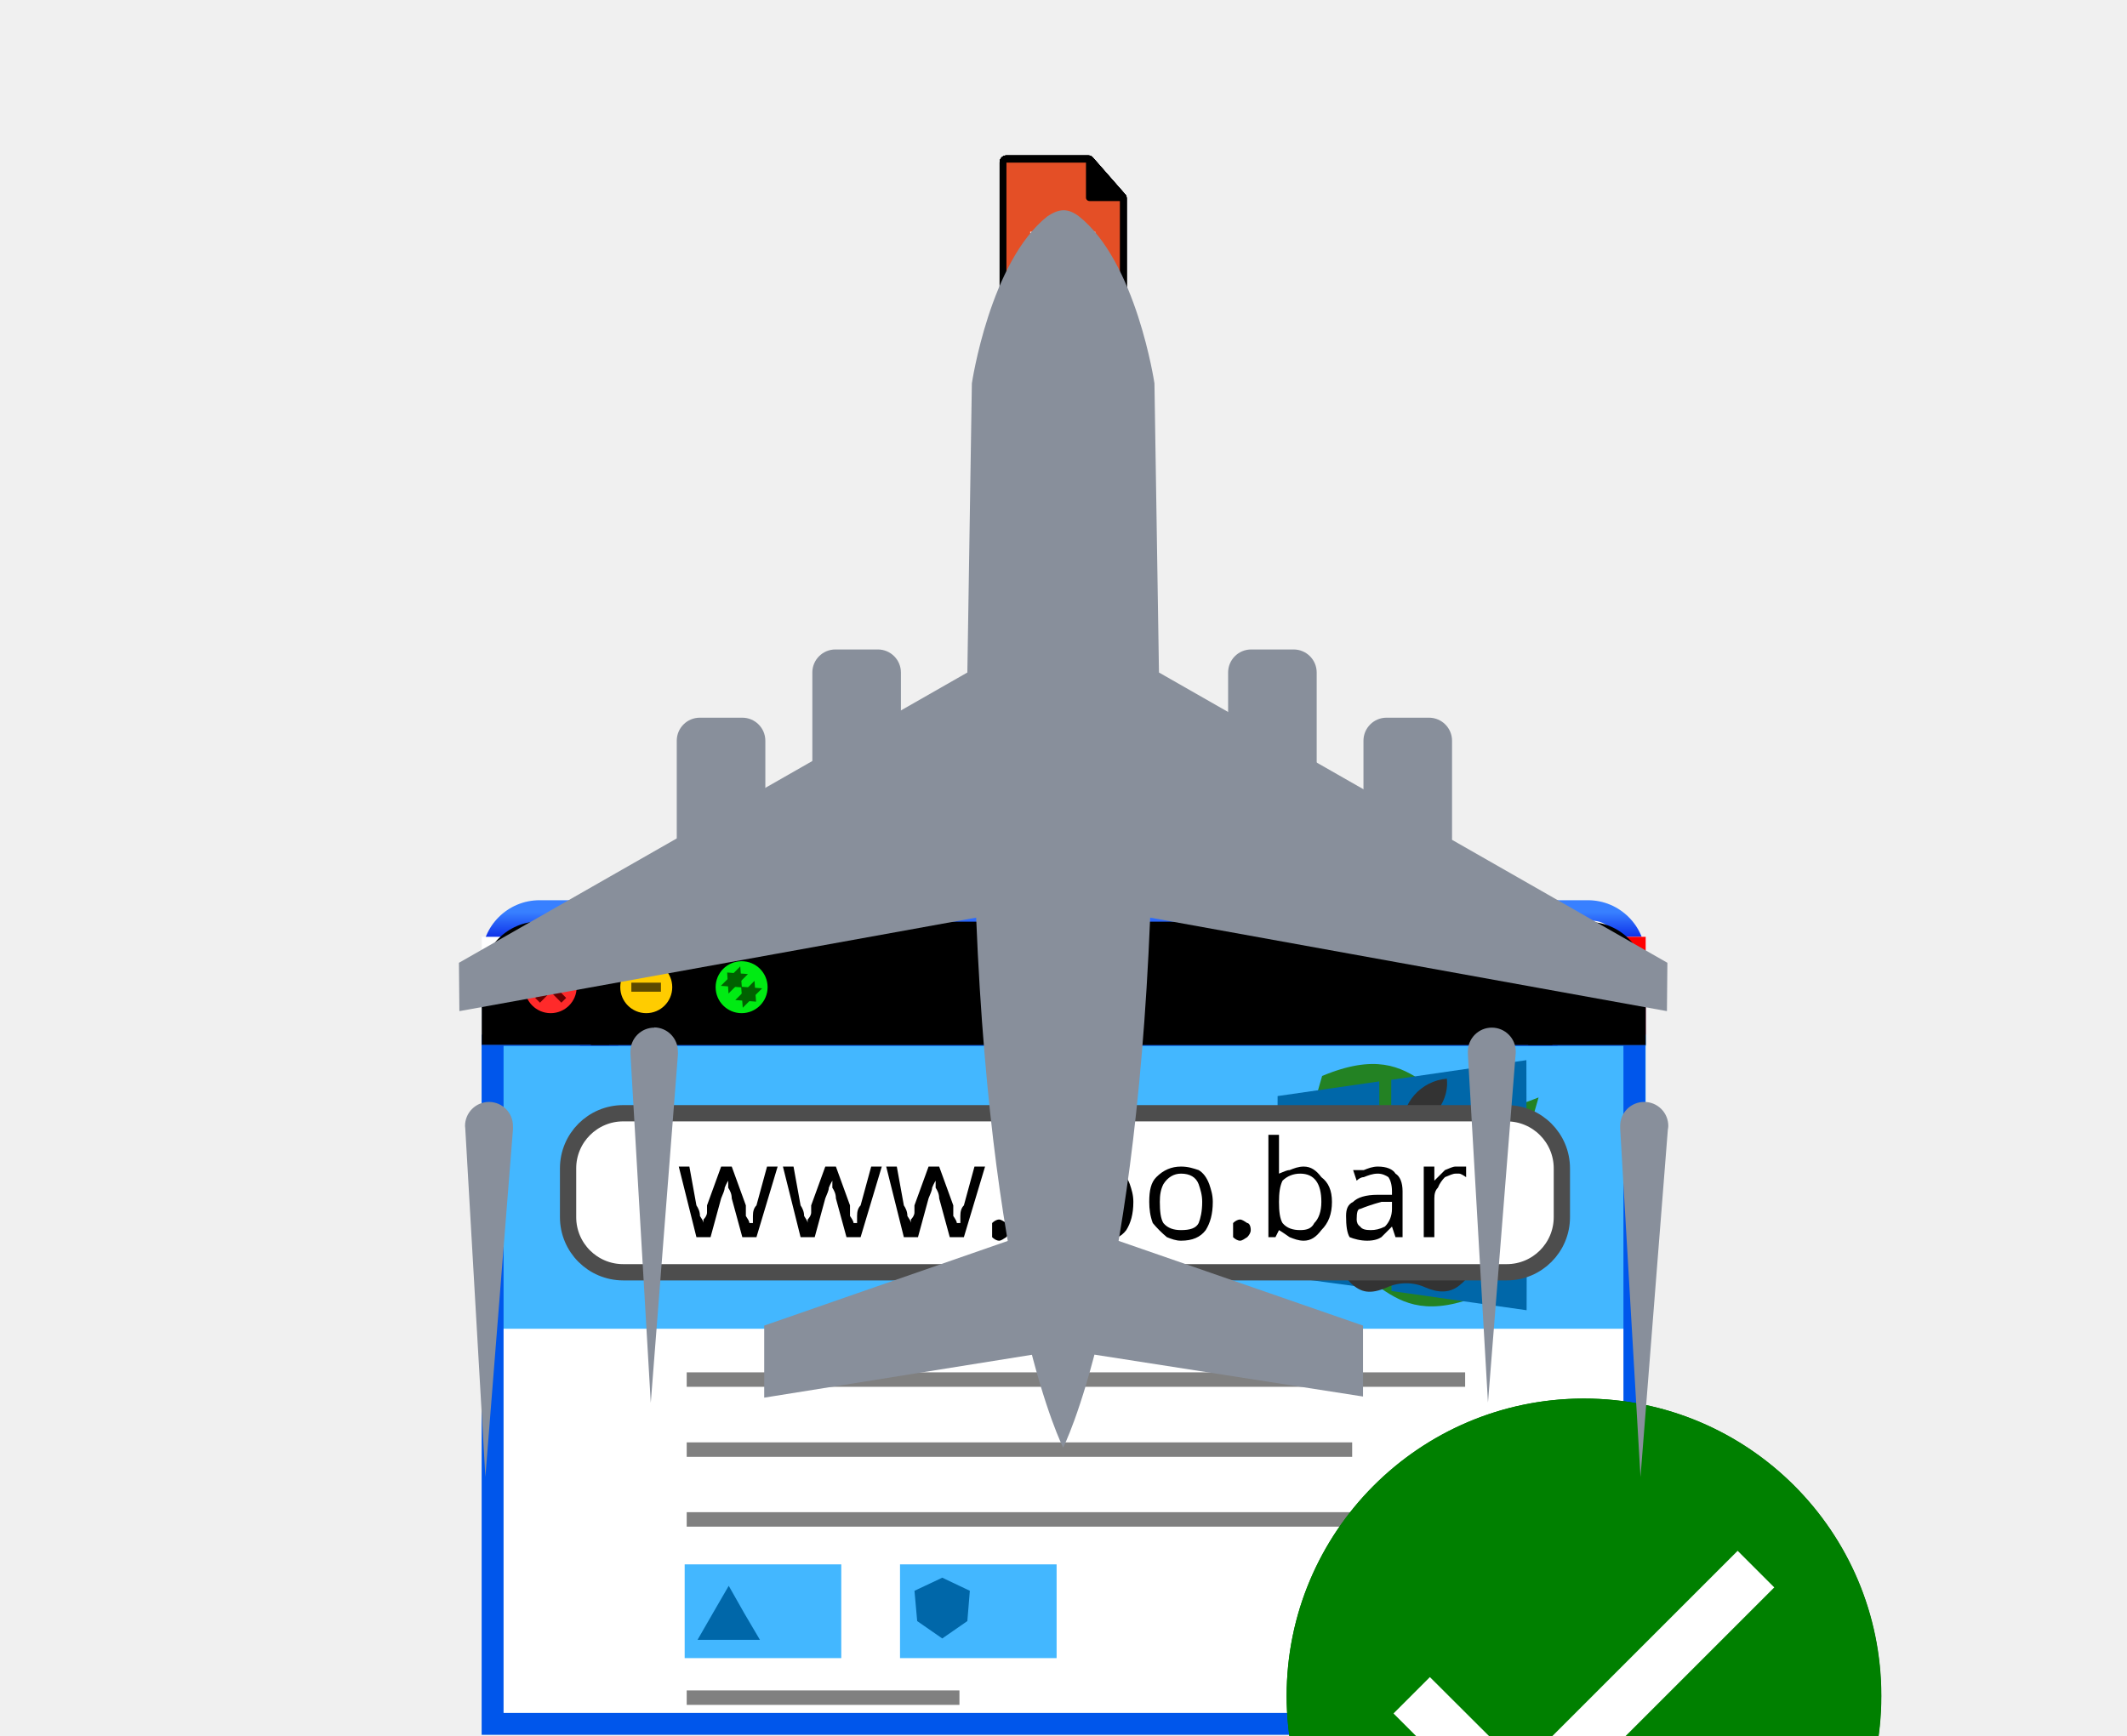
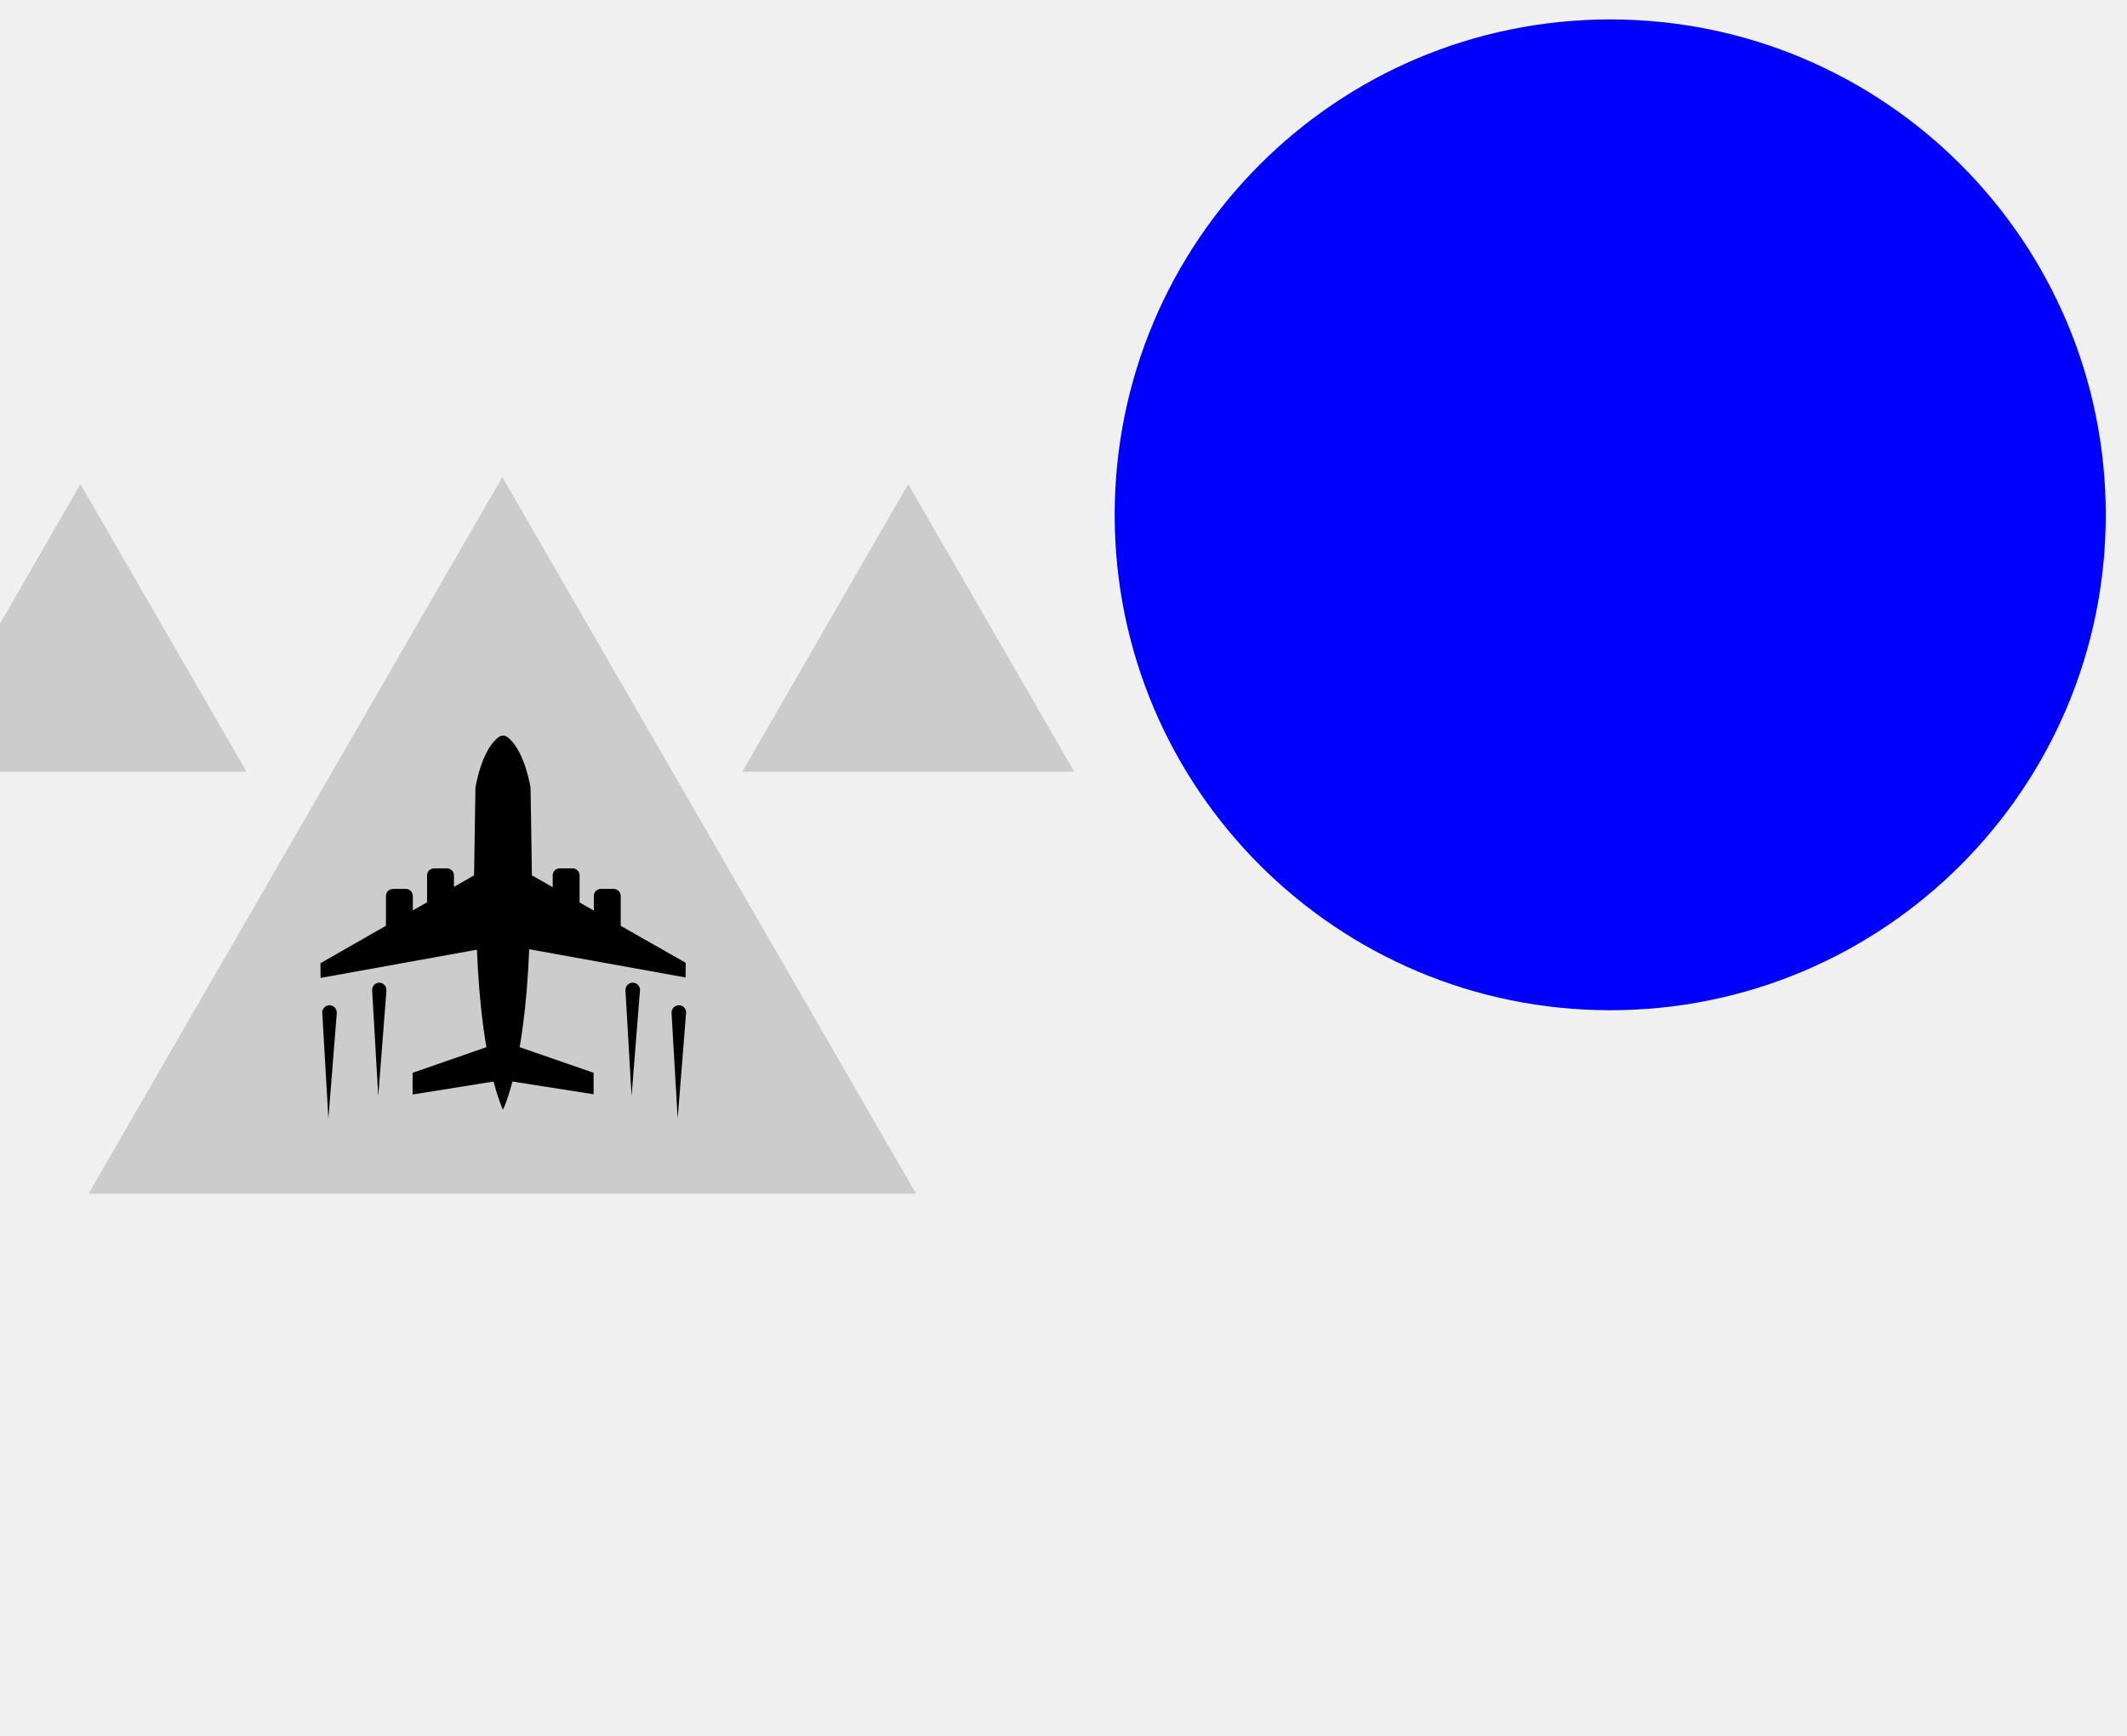
- <svg xmlns="http://www.w3.org/2000/svg" xmlns:xlink="http://www.w3.org/1999/xlink" viewBox="0 0 9.413 7.684">
-   <defs>
+ <svg xmlns="http://www.w3.org/2000/svg" xmlns:xlink="http://www.w3.org/1999/xlink" viewBox="0 0 9.413 7.684" version="1.1" id="svg1095">
+   <defs id="defs869">
    <linearGradient id="perf-d">
-       <stop offset="0" stop-color="#629bff" />
-       <stop offset="1" stop-color="#003eaa" stop-opacity=".996" />
+       <stop offset="0" stop-color="#629bff" id="stop833" />
+       <stop offset="1" stop-color="#003eaa" stop-opacity=".996" id="stop835" />
    </linearGradient>
    <linearGradient id="perf-c">
-       <stop offset="0" stop-color="#d60000" />
-       <stop offset="1" stop-color="#ff8989" />
+       <stop offset="0" stop-color="#d60000" id="stop838" />
+       <stop offset="1" stop-color="#ff8989" id="stop840" />
    </linearGradient>
    <linearGradient id="perf-b">
-       <stop offset="0" stop-color="#0056eb" />
-       <stop offset=".77" stop-color="#0a55db" />
-       <stop offset=".807" stop-color="#3c7ff4" />
-       <stop offset=".839" stop-color="#1263f1" />
-       <stop offset=".954" stop-color="#0b2be8" />
-       <stop offset="1" stop-color="#3880ff" />
+       <stop offset="0" stop-color="#0056eb" id="stop843" />
+       <stop offset=".77" stop-color="#0a55db" id="stop845" />
+       <stop offset=".807" stop-color="#3c7ff4" id="stop847" />
+       <stop offset=".839" stop-color="#1263f1" id="stop849" />
+       <stop offset=".954" stop-color="#0b2be8" id="stop851" />
+       <stop offset="1" stop-color="#3880ff" id="stop853" />
    </linearGradient>
    <linearGradient id="perf-a">
-       <stop offset="0" stop-color="#0056eb" />
-       <stop offset=".453" stop-color="#1969f4" />
-       <stop offset="1" stop-color="#3880ff" />
+       <stop offset="0" stop-color="#0056eb" id="stop856" />
+       <stop offset=".453" stop-color="#1969f4" id="stop858" />
+       <stop offset="1" stop-color="#3880ff" id="stop860" />
    </linearGradient>
    <linearGradient xlink:href="#perf-b" id="perf-g" gradientUnits="userSpaceOnUse" gradientTransform="matrix(.24306 0 0 .24306 -24.461 -87.63)" x1="121.506" y1="387.748" x2="121.506" y2="377.14" />
    <linearGradient xlink:href="#perf-c" id="perf-h" gradientUnits="userSpaceOnUse" gradientTransform="matrix(.24306 0 0 .24306 -24.461 -87.533)" x1="129.93" y1="378.776" x2="128.408" y2="377.335" />
    <linearGradient xlink:href="#perf-d" id="perf-i" gradientUnits="userSpaceOnUse" gradientTransform="matrix(.24306 0 0 .24306 -25.093 -87.533)" x1="126" y1="377.497" x2="127.015" y2="378.728" />
    <linearGradient xlink:href="#perf-d" id="perf-j" gradientUnits="userSpaceOnUse" gradientTransform="matrix(.24306 0 0 .24306 -24.442 -87.533)" x1="126" y1="377.497" x2="127.015" y2="378.728" />
    <linearGradient xlink:href="#perf-b" id="perf-e" gradientUnits="userSpaceOnUse" gradientTransform="matrix(.24306 0 0 .24306 -24.461 -87.63)" x1="121.506" y1="387.748" x2="121.506" y2="377.14" />
    <linearGradient xlink:href="#perf-b" id="perf-f" gradientUnits="userSpaceOnUse" gradientTransform="matrix(.24306 0 0 .24306 -24.461 -87.63)" x1="121.506" y1="387.748" x2="121.506" y2="377.14" />
  </defs>
-   <g class="files">
-     <g class="file-img-2">
-       <path d="M4.98.861L4.837.697a.026.026 0 00-.02-.009h-.363a.03.03 0 00-.03.03v.716a.03.03 0 00.03.03h.502a.03.03 0 00.03-.03V.878A.026.026 0 004.98.861z" />
-       <path d="M4.454 1.436V.719h.353v.156c0 .008.006.014.015.014h.134v.547z" fill="#e580ff" />
-       <path d="M4.507 1.326c-.013-.003-.022-.016-.02-.03V.975c.005-.012.016-.022.03-.019h.385c.011.005.022.016.019.03v.323c-.005.011-.017.022-.03.019h-.384zm.075-.154c.02-.024.04-.05.062-.073.021-.015.036.013.05.025.015.014.026.034.045.042.019-.002.029-.03.05-.024.035.035.067.072.1.108 0-.083.002-.166 0-.248C4.89.984 4.87.986 4.87.986h-.334c-.026-.004-.017.028-.019.043v.22l.065-.077zm.22-.064c-.031-.007-.046-.046-.028-.071.016-.025.057-.027.074-.003.021.023.009.064-.02.073a.044.044 0 01-.027.001z" fill="#405" />
-     </g>
-     <g class="file-img-1">
-       <path d="M4.98.861L4.836.697a.026.026 0 00-.02-.009h-.362a.03.03 0 00-.03.03v.716a.03.03 0 00.03.03h.502a.03.03 0 00.03-.03V.88A.026.026 0 004.98.86z" />
-       <path d="M4.454 1.436V.719h.352v.156c0 .008.007.015.016.015h.134v.546z" fill="#e580ff" />
-       <path d="M4.507 1.326c-.013-.003-.023-.016-.02-.029V.974c.005-.012.016-.021.029-.019H4.9c.012.005.022.016.02.03v.323c-.005.011-.017.022-.03.02-.128 0-.256 0-.384-.002zm.075-.154c.02-.024.04-.05.062-.073.02-.015.036.013.049.025.015.014.027.034.046.042.019-.002.029-.03.05-.023.034.034.067.07.1.107v-.248C4.89.984 4.87.986 4.87.986h-.333c-.026-.004-.017.028-.019.043v.22zm.219-.064c-.03-.006-.046-.046-.027-.07.016-.026.056-.028.074-.004.021.023.008.064-.02.073a.044.044 0 01-.027.001z" fill="#405" />
-     </g>
-     <g class="file-img-0">
-       <path d="M4.98.861L4.836.697a.026.026 0 00-.02-.009h-.362a.03.03 0 00-.03.03v.717a.03.03 0 00.03.03h.502a.03.03 0 00.03-.03V.878A.026.026 0 004.98.86z" />
-       <path d="M4.454 1.436V.719h.352v.155c0 .009.007.016.015.016h.135v.546z" fill="#e580ff" />
-       <path d="M4.506 1.327c-.012-.004-.022-.017-.02-.03V.974c.005-.011.017-.022.03-.02h.386c.011.006.022.017.019.03v.323c-.005.012-.017.022-.03.02h-.384zm.076-.155c.02-.024.04-.05.062-.073.02-.015.036.012.049.025.015.014.027.034.046.042.019-.003.029-.03.05-.024l.1.107v-.248c.001-.017-.02-.015-.02-.015h-.334c-.025-.004-.016.028-.018.043v.22zm.219-.064c-.03-.007-.046-.046-.027-.07.016-.027.056-.028.074-.004.021.023.008.064-.021.073a.044.044 0 01-.027.001z" fill="#405" />
-     </g>
-     <g class="file-js">
-       <path d="M4.98.861L4.836.698a.026.026 0 00-.02-.01h-.362a.03.03 0 00-.03.031v.715a.03.03 0 00.03.03h.502a.03.03 0 00.03-.03V.879A.026.026 0 004.98.862z" />
-       <path d="M4.454 1.435V.719h.352v.156c0 .008.007.015.016.015h.134v.545z" fill="#f5de19" />
-       <path d="M4.725 1.238a.062.062 0 00.057.035c.024 0 .039-.012.039-.028 0-.02-.016-.027-.042-.038L4.765 1.2c-.041-.017-.069-.04-.069-.086 0-.042.033-.075.084-.075a.085.085 0 01.081.045l-.044.03a.039.039 0 00-.037-.026.025.025 0 00-.028.025c0 .017.011.024.035.035l.015.006c.048.02.076.042.076.09 0 .052-.04.08-.095.08a.11.11 0 01-.104-.06zm-.202.005c.01.016.018.03.037.03s.03-.008.03-.037v-.194h.058v.195c0 .06-.035.086-.085.086a.089.089 0 01-.086-.052z" />
-     </g>
-     <g class="file-css">
-       <path d="M4.98.861L4.836.698a.026.026 0 00-.02-.009h-.362a.03.03 0 00-.03.03v.715c0 .016.013.03.03.03h.502a.03.03 0 00.03-.03V.879A.026.026 0 004.98.86z" />
-       <path d="M4.454 1.435V.719h.352v.156c0 .008.007.015.015.015h.135v.545z" fill="#1572b6" />
-       <path d="M4.56.972l.002.016.002.031.001.014H4.8l-.006.063H4.64l.002.016.003.031v.014h.144l-.008.08-.068.018-.068-.019-.004-.049h-.062l.009.096.125.035.126-.034v-.01l.01-.117.016-.169.001-.016h-.153z" fill="#fff" />
-     </g>
-     <g class="file-html">
-       <path d="M4.98.862L4.836.698a.026.026 0 00-.02-.01h-.362a.03.03 0 00-.03.031v.715c0 .017.013.03.03.03h.502a.03.03 0 00.03-.03V.879A.026.026 0 004.98.862z" />
-       <path d="M4.454 1.436V.72h.352v.155c0 .008.007.015.016.015h.134v.546z" fill="#e44f26" />
-       <path d="M4.559 1.026l.001.015.014.159h.2l-.006.075-.064.018-.065-.018-.004-.046h-.058l.008.09.118.034.119-.033v-.01l.014-.152.001-.015h-.21l-.005-.06h.22l.002-.013.003-.03v-.014h-.143z" fill="#fff" />
-     </g>
+   <path style="fill:#cccccc;stroke:none;stroke-width:0.6;stroke-linecap:round;stroke-linejoin:round;stroke-dashoffset:16.97" id="path1119" d="m 4.054,5.284 l -3.662,0 L 2.223,2.112 Z" />
+   <g id="g1115" style="fill:#000000">
+     <path d="m 2.226,4.912 c 0,0 0.095,-0.185 0.116,-0.71 l 0.692,0.125 l 6.048e-4,-0.065 L 2.354,3.875 l -0.006,-0.387 c 0,0 -0.024,-0.163 -0.101,-0.224 c -0.015,-0.011 -0.026,-0.01 -0.042,0 c -0.077,0.061 -0.101,0.224 -0.101,0.224 l -0.006,0.387 l -0.68,0.389 l 6.048e-4,0.065 l 0.692,-0.125 c 0.021,0.524 0.116,0.71 0.116,0.71" id="path1079" style="fill:#000000;stroke-width:0.302" />
+     <path d="M 2.627,4.844 V 4.749 L 2.226,4.61 L 1.826,4.749 v 0.096 l 0.4,-0.064 z" id="path1081" style="fill:#000000;stroke-width:0.302" />
+     <rect width="0.119" height="0.192" x="2.446" y="3.844" ry="0.031" id="rect1083" style="fill:#000000;stroke-width:0.302" />
+     <rect width="0.119" height="0.192" x="2.628" y="3.935" ry="0.031" id="rect1085" style="fill:#000000;stroke-width:0.302" />
+     <rect width="0.119" height="0.192" x="-2.009" y="3.844" ry="0.031" transform="scale(-1,1)" id="rect1087" style="fill:#000000;stroke-width:0.302" />
+     <rect width="0.119" height="0.192" x="-1.827" y="3.935" ry="0.031" transform="scale(-1,1)" id="rect1089" style="fill:#000000;stroke-width:0.302" />
+     <path d="m 1.679,4.35 a 0.032,0.032 0 0 0 -0.032,0.032 a 0.032,0.032 0 0 0 0,0.003 L 1.674,4.852 L 1.71,4.387 a 0.032,0.032 0 0 0 0,-0.005 A 0.032,0.032 0 0 0 1.678,4.35 Z m -0.221,0.1 a 0.032,0.032 0 0 0 -0.032,0.032 a 0.032,0.032 0 0 0 3.024e-4,0.003 l 0.027,0.467 l 0.037,-0.465 a 0.032,0.032 0 0 0 0,-0.005 a 0.032,0.032 0 0 0 -0.032,-0.032 z m 1.342,-0.1 a 0.032,0.032 0 0 0 -0.032,0.032 a 0.032,0.032 0 0 0 0,0.003 l 0.027,0.467 l 0.037,-0.465 a 0.032,0.032 0 0 0 3.025e-4,-0.005 a 0.032,0.032 0 0 0 -0.032,-0.032 z m 0.204,0.1 a 0.032,0.032 0 0 0 -0.032,0.032 a 0.032,0.032 0 0 0 0,0.003 l 0.027,0.467 l 0.037,-0.465 a 0.032,0.032 0 0 0 6.049e-4,-0.005 a 0.032,0.032 0 0 0 -0.032,-0.032 z" id="path1091" style="fill:#000000;stroke-width:0.302" />
  </g>
-   <g class="browser">
-     <rect width="5.15" height="3.397" x="2.132" y="4.248" ry=".237" class="browser-body" fill="#fff" />
-     <g class="page">
-       <path d="M3.039 7.515h1.207M3.039 6.107h3.445m-3.445.31h2.945m-2.945.309h3.096" class="page-txt" stroke="gray" stroke-width=".064" />
-       <path fill="#43b7ff" paint-order="markers fill stroke" d="M2.132 4.413h5.151v1.469H2.132z" class="hero-bg" />
-       <path fill="#43b7ff" paint-order="markers fill stroke" d="M3.03 6.925h.693v.415H3.03zm.953 0h.693v.415h-.693z" class="page-img-bg" />
-       <path d="M3.225 7.02l.068.12.07.119h-.276l.069-.12zm.945.233l-.111-.077-.012-.134.123-.058.122.058-.011.134z" fill="#0067a9" paint-order="markers fill stroke" class="page-img-img" />
-     </g>
-     <g class="hero-windowsxp" fill="#238223">
-       <path d="M6.165 5.264l-.117.405c-.101-.07-.212-.126-.446-.028l.114-.4.001-.001c.234-.097.347-.046.448.024zM6.226 5.303l-.115.4c.101.07.214.125.448.027l.111-.39c-.238.082-.342.032-.444-.037z" />
-       <path d="M6.185 5.19l.115-.4c-.102-.07-.214-.125-.449-.027l-.115.403a.595.595 0 01.228-.056c.094 0 .16.04.22.08zM6.36 4.832l-.115.403c.102.07.224.126.448.025l.116-.402c-.234.097-.347.043-.448-.026z" />
-     </g>
-     <path d="M6.158 5.715l-.001-.442.6.003-.001.524zm-.504-.068v-.378l.451.004v.435zm0-.795l.45-.065.001.437-.452.003zm.503-.072l.598-.087.001.518-.6.012z" class="hero-windows10" fill="#0067a9" />
-     <g class="page-btn">
-       <rect width="1.436" height=".479" x="3.03" y="5.065" ry=".15" fill="#002c5a" />
-       <rect width="1.436" height=".479" x="3.03" y="4.976" ry=".15" fill="#005f94" />
-       <text style="line-height:1.25;-inkscape-font-specification:'Ubuntu, Normal';font-variant-ligatures:normal;font-variant-caps:normal;font-variant-numeric:normal;font-variant-east-asian:normal" x="3.383" y="5.359" class="page-btn-txt" font-weight="400" font-size=".469" font-family="Ubuntu" letter-spacing=".08" word-spacing="0" fill="#fff" stroke-width=".027">
-         <tspan x="3.383" y="5.359">
-               try
-             </tspan>
-       </text>
-       <path d="M4.12 5.215l-.218-.125m.217.125l-.217.126m-.459-.126h.676" class="page-btn-arrow" fill="none" stroke="#fff" stroke-width=".043" stroke-linecap="round" />
-     </g>
-     <path d="M6.47 5.68c-.051.05-.108.042-.162.019a.205.205 0 00-.17 0c-.075.032-.115.023-.16-.019-.256-.263-.218-.664.073-.68.07.004.12.04.161.042.062-.012.121-.048.187-.043.08.006.139.037.179.094a.208.208 0 00.025.374.53.53 0 01-.133.214zm-.264-.682a.215.215 0 01.197-.223c.015.135-.123.236-.197.223z" class="hero-apple" fill="#333" />
-     <g class="browser-windowsxp">
-       <path class="frame" fill="none" stroke="#0056eb" stroke-width=".097" stroke-linecap="round" stroke-dashoffset="16.97" d="M2.18 4.544h5.053v3.087H2.18z" />
-       <g class="title-bar-windowsxp">
-         <path d="M6.65 3.985v.645h.633v-.39a.256.256 0 00-.256-.255z" fill="url(#perf-e)" paint-order="markers fill stroke" />
-         <path d="M2.567 3.985v.645h4.326v-.645z" fill="url(#perf-f)" paint-order="markers fill stroke" />
-         <path d="M2.388 3.985a.256.256 0 00-.256.256v.389h.604v-.645z" fill="url(#perf-g)" paint-order="markers fill stroke" />
-         <g class="title-bar-buttons">
-           <g class="title-bar-close">
-             <rect width=".482" height=".482" x="6.661" y="4.089" ry=".095" class="hover" fill="url(#perf-h)" stroke="#fff" stroke-width=".026" stroke-linecap="round" stroke-dashoffset="16.97" />
-             <path d="M6.75 4.486l.304-.305m-.305 0l.305.305" fill="none" stroke="#fff" stroke-width=".064" />
-           </g>
-           <g class="title-bar-collapse">
-             <rect width=".482" height=".482" x="5.36" y="4.089" ry=".095" class="hover" fill="url(#perf-i)" stroke="#fff" stroke-width=".026" stroke-linecap="round" stroke-dashoffset="16.97" />
-             <path d="M5.645 4.44h-.202" fill="none" stroke="#fff" stroke-width=".064" />
-           </g>
-           <g class="title-bar-expand">
-             <rect width=".482" height=".482" x="6.01" y="4.089" ry=".095" class="hover" fill="url(#perf-j)" stroke="#fff" stroke-width=".026" stroke-linecap="round" stroke-dashoffset="16.97" />
-             <path d="M6.112 4.24h.279m-.28-.044h.28v.279h-.28z" class="expand" fill="none" stroke="#fff" stroke-width=".05" />
-             <path d="M6.183 4.28v-.075h.213v.173h-.054m-.235-.097h.212v.173h-.212z" class="minimize" fill="none" stroke="#fff" stroke-width=".039" stroke-linecap="round" stroke-dashoffset="16.97" paint-order="markers fill stroke" />
-           </g>
-         </g>
-       </g>
-     </g>
-     <g class="title-bar-windows10">
-       <path d="M2.132 4.147h5.151v.433H2.132z" fill="#fff" paint-order="markers fill stroke" />
-       <g class="title-bar-buttons">
-         <g class="title-bar-close">
-           <path d="M6.427 4.147h.856v.433h-.856z" class="hover" fill="red" />
-           <path d="M6.742 4.477l.226-.227m-.226 0l.226.227" class="hover-icon" fill="none" stroke="#000" stroke-width=".03" />
-         </g>
-         <g class="title-bar-collapse">
-           <path class="hover" fill="#e6e6e6" d="M4.716 4.147h.856v.433h-.856z" />
-           <path d="M5.26 4.364h-.233" fill="none" stroke="#000" stroke-width=".03" />
-         </g>
-         <g class="title-bar-expand">
-           <path class="hover" fill="#e6e6e6" d="M5.572 4.147h.856v.433h-.856z" />
-           <path class="expand" fill="none" stroke="#000" stroke-width=".028" stroke-linecap="round" stroke-dashoffset="16.97" paint-order="markers fill stroke" d="M5.896 4.26h.208v.208h-.208z" />
-           <path d="M6.055 4.414h.035v-.14h-.14v.035m-.041.145h.14v-.14h-.14z" class="minimize" fill="none" stroke="#000" stroke-width=".02" />
-         </g>
-       </g>
-     </g>
-     <g class="title-bar-mac">
-       <path d="M6.763 4.08v.546h.52v-.291a.255.255 0 00-.256-.254z" />
-       <path d="M2.615 4.08v.546H6.87V4.08z" />
-       <path d="M2.388 4.079a.256.256 0 00-.256.256v.29h.564v-.544h-.308z" />
-       <g class="title-bar-buttons">
-         <g class="title-bar-close">
-           <circle cx="2.437" cy="4.37" r=".115" fill="#ff2a2a" paint-order="markers fill stroke" />
-           <g class="hover" fill="none" stroke="#640000" stroke-width=".03">
-             <path d="M2.379 4.311l.116.117M2.379 4.428l.116-.117" />
-           </g>
-         </g>
-         <g class="title-bar-collapse">
-           <circle cx="2.86" cy="4.37" r=".115" fill="#fc0" paint-order="markers fill stroke" />
-           <path d="M2.794 4.37h.131" class="hover" fill="none" stroke="#5c4a00" stroke-width=".04" />
-         </g>
-         <g class="title-bar-expand">
-           <circle cx="3.282" cy="4.37" r=".115" fill="#00eb13" paint-order="markers fill stroke" />
-           <g class="minimize hover" fill="#006100">
-             <path d="M3.373 4.375l-.086.086-.007-.093z" />
-             <path d="M3.19 4.364l.086-.086.007.093z" />
-           </g>
-           <g class="expand hover" fill="#006100">
-             <path d="M3.254 4.427l.085-.085.007.092zM3.31 4.312l-.086.086-.006-.093z" />
-           </g>
-         </g>
-       </g>
-     </g>
-   </g>
-   <g class="percent">
-     <circle transform="rotate(-90)" cx="-7.507" cy="7.01" r="1.179" fill="#afe9af" paint-order="markers fill stroke" />
-     <circle transform="rotate(-90)" r="1.179" cy="7.01" cx="-7.507" class="percent-progress-bar" fill="none" stroke="#006d00" stroke-width=".274" stroke-linecap="round" stroke-linejoin="round" stroke-dashoffset="16.97" paint-order="markers fill stroke" />
-     <text style="line-height:1.25;text-align:center" x="6.988" y="7.863" font-size="1.044" font-family="sans-serif" letter-spacing="0" word-spacing="0" text-anchor="middle" fill="#006d00" stroke-width=".06">
-       <tspan x="6.988" y="7.863" style="-inkscape-font-specification:'Ubuntu, Normal';font-variant-ligatures:normal;font-variant-caps:normal;font-variant-numeric:normal;font-variant-east-asian:normal;text-align:center" font-weight="400" font-family="Ubuntu">
-             100
-           </tspan>
-     </text>
-   </g>
-   <g class="checkmark">
-     <path d="M6.999 6.36a1.147 1.147 0 10.01 0z" fill="#fff" />
-     <path fill="green" d="M6.997 6.191a1.316 1.316 0 00-1.303 1.316 1.316 1.316 0 001.315 1.316 1.316 1.316 0 001.316-1.316A1.316 1.316 0 007.01 6.191a1.316 1.316 0 00-.012 0zm.693.674l.162.162-.96.96-.162.162a6.139 6.139 0 01-.161-.162l-.402-.402.161-.161.402.401z" />
-   </g>
-   <g class="url-bar">
-     <rect width="4.398" height=".704" x="2.514" y="4.928" ry=".244" fill="#fff" stroke="#4d4d4d" stroke-width=".072" stroke-linecap="round" stroke-linejoin="round" stroke-dashoffset="16.97" paint-order="markers fill stroke" />
-     <text style="line-height:1.25;-inkscape-font-specification:'Ubuntu, Normal';font-variant-ligatures:normal;font-variant-caps:normal;font-variant-numeric:normal;font-variant-east-asian:normal" x="2.987" y="5.475" font-weight="400" font-size=".585" font-family="Ubuntu" letter-spacing="0" word-spacing="0" stroke-width=".243">
-       <tspan x="2.987" y="5.475" style="-inkscape-font-specification:'Ubuntu, Normal';font-variant-ligatures:normal;font-variant-caps:normal;font-variant-numeric:normal;font-variant-east-asian:normal">
-             www.foo.bar
-           </tspan>
-     </text>
-   </g>
-   <g class="airplane" fill="#888f9b">
-     <path d="M4.705 6.408s.315-.613.385-2.346l2.287.414.002-.214-2.25-1.285-.02-1.28s-.08-.539-.335-.74c-.05-.037-.087-.033-.138 0-.255.201-.335.74-.335.74l-.02 1.28-2.25 1.285.002.214 2.287-.414c.07 1.733.385 2.346.385 2.346" />
-     <path d="M6.032 6.182v-.314l-1.327-.46-1.323.46v.319l1.323-.212z" />
-     <rect width=".392" height=".635" x="5.435" y="2.875" ry=".102" />
-     <rect width=".392" height=".635" x="6.034" y="3.177" ry=".102" />
-     <rect width=".392" height=".635" x="-3.987" y="2.875" ry=".102" transform="scale(-1 1)" />
-     <rect width=".392" height=".635" x="-3.387" y="3.177" ry=".102" transform="scale(-1 1)" />
-     <path d="M2.896 4.549a.106.106 0 00-.106.106.106.106 0 000 .01l.09 1.545L3 4.67a.106.106 0 000-.016.106.106 0 00-.105-.106zm-.731.329a.106.106 0 00-.107.107.106.106 0 00.001.01l.089 1.543.122-1.537a.106.106 0 000-.016.106.106 0 00-.105-.107zm4.437-.329a.106.106 0 00-.106.106.106.106 0 000 .01l.089 1.544.122-1.538a.106.106 0 00.001-.016.106.106 0 00-.106-.106zm.674.329a.106.106 0 00-.106.107.106.106 0 000 .01l.09 1.543.121-1.537a.106.106 0 00.002-.016.106.106 0 00-.107-.107z" />
-   </g>
+   <circle style="fill:#0000ff;stroke-width:1.275;stroke-linecap:round;stroke-linejoin:round;stroke-dashoffset:16.97" id="path1117" cx="7.126" cy="2.279" r="2.193" />
+   <path style="fill:#cccccc;stroke:none;stroke-width:0.241;stroke-linecap:round;stroke-linejoin:round;stroke-dashoffset:16.97" id="path1121" d="m 4.754,3.416 l -1.469,0 L 4.019,2.143 Z" />
+   <path style="fill:#cccccc;stroke:none;stroke-width:0.241;stroke-linecap:round;stroke-linejoin:round;stroke-dashoffset:16.97" id="path1131" d="m 1.091,3.416 l -1.469,0 L 0.356,2.143 Z" />
</svg>
